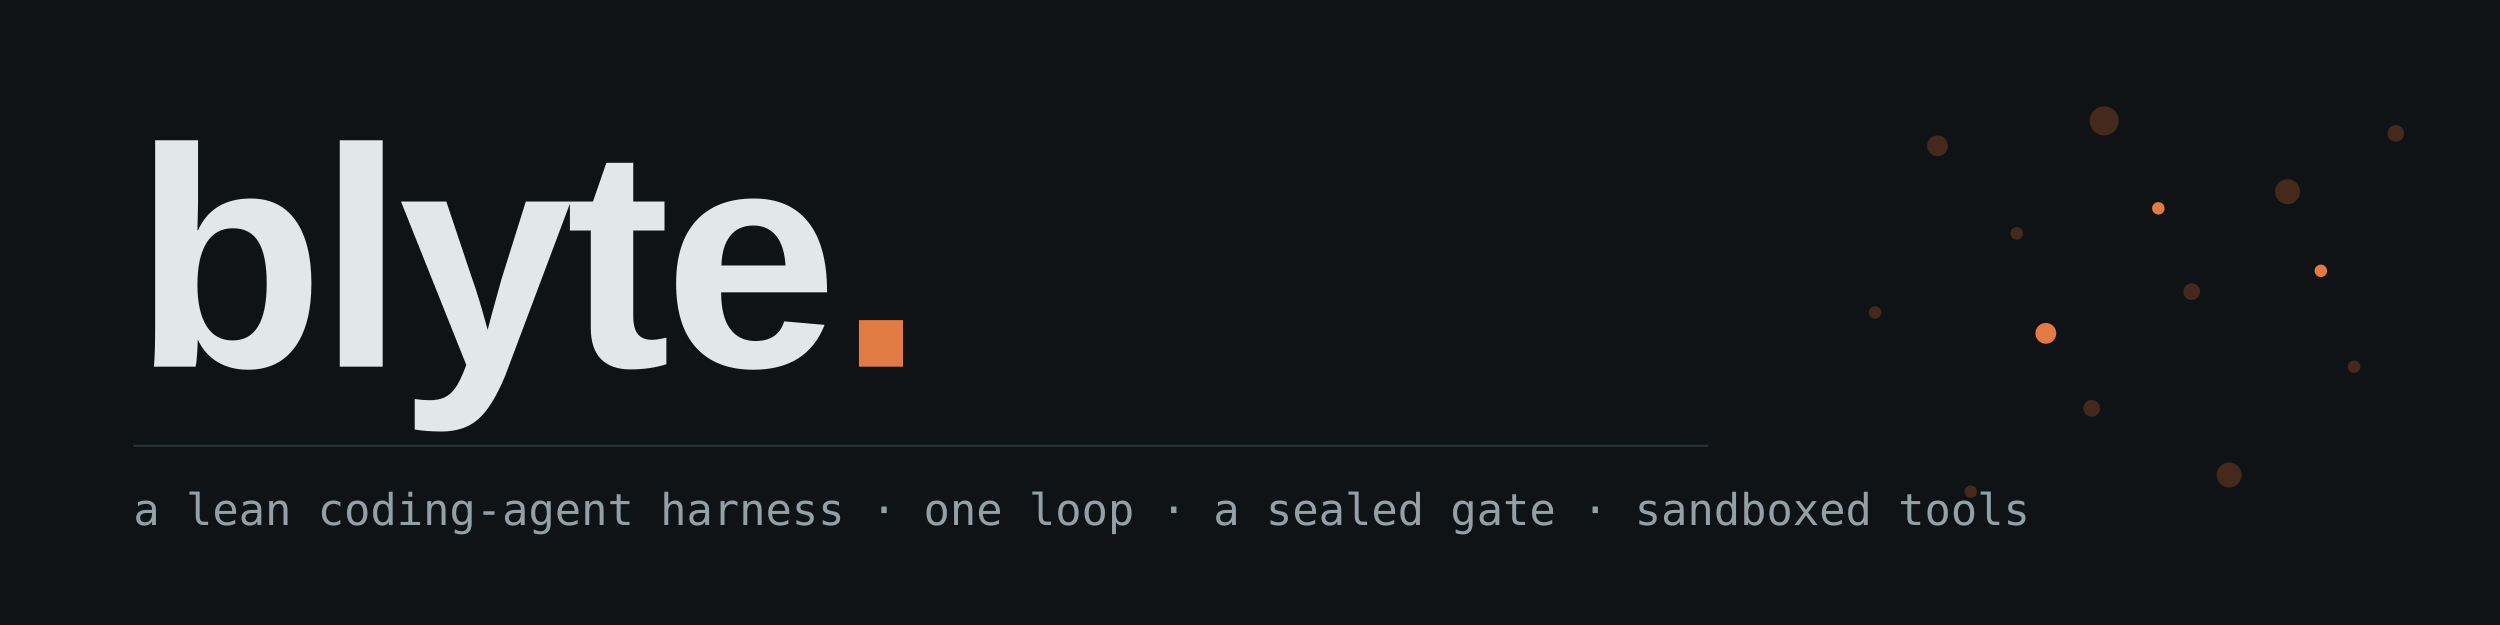
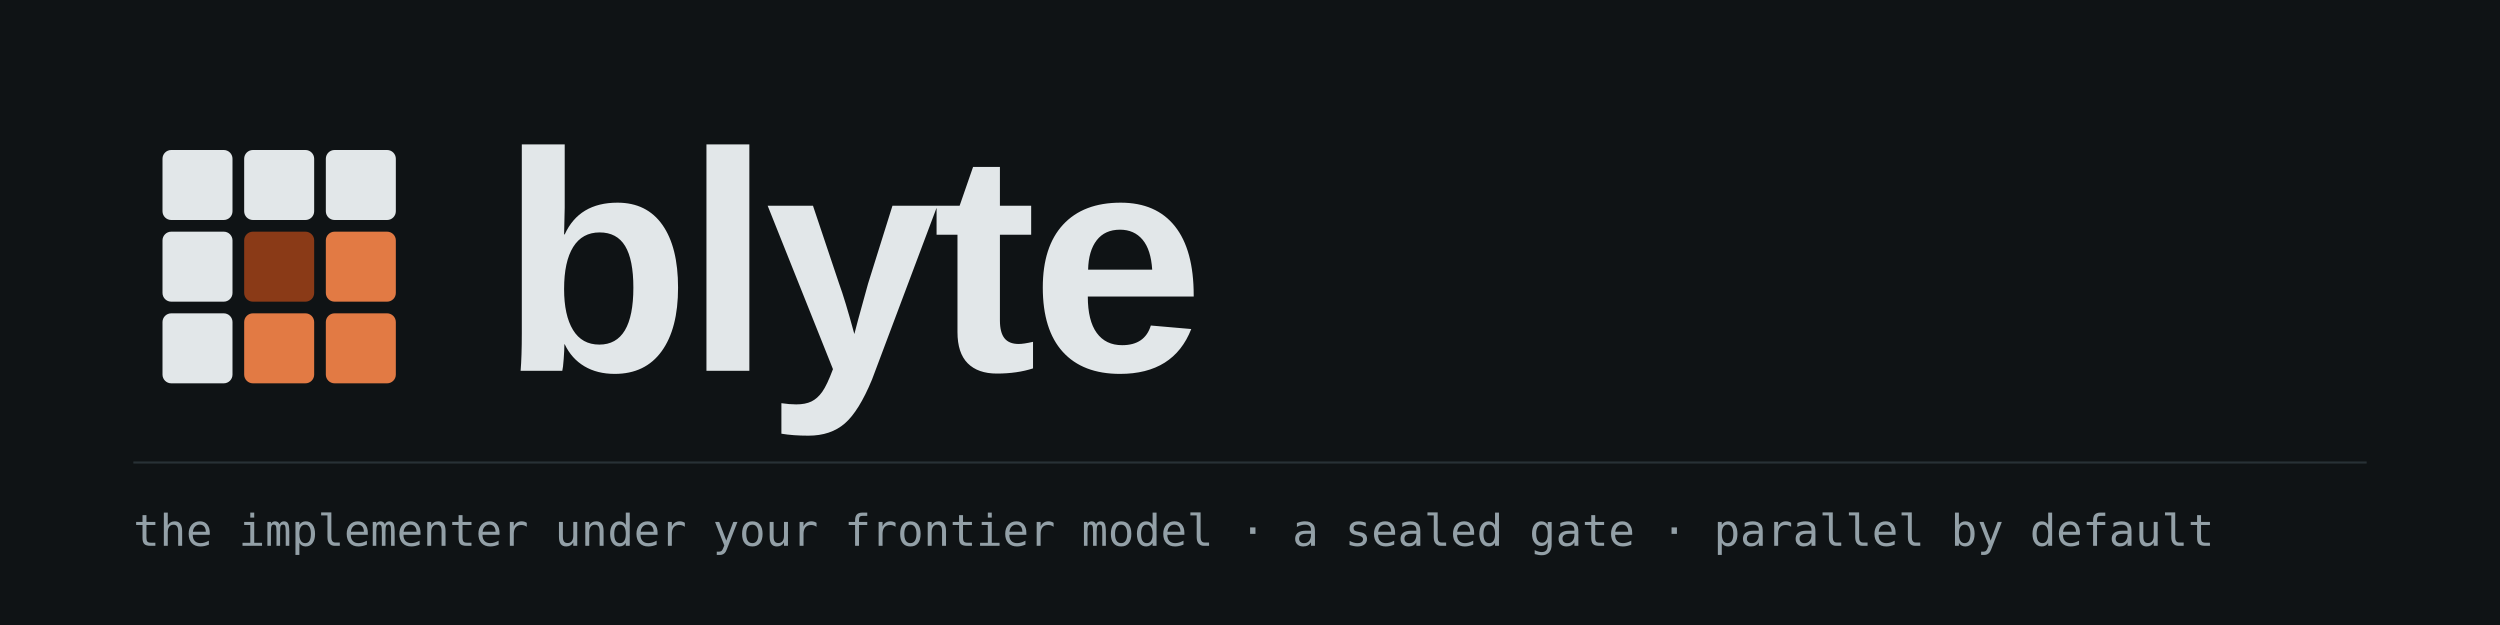
<svg xmlns="http://www.w3.org/2000/svg" width="1200" height="300" viewBox="0 0 1200 300" role="img" aria-label="blyte: a lean coding-agent harness">
  <rect width="1200" height="300" fill="#0F1315" />
-   <g fill="#4A2B1D" opacity=".9">
-     <circle cx="930" cy="70" r="5" />
-     <circle cx="968" cy="112" r="3" />
-     <circle cx="1010" cy="58" r="7" />
-     <circle cx="1052" cy="140" r="4" />
-     <circle cx="1098" cy="92" r="6" />
-     <circle cx="1130" cy="176" r="3" />
-     <circle cx="1004" cy="196" r="4" />
-     <circle cx="1070" cy="228" r="6" />
-     <circle cx="946" cy="236" r="3" />
-     <circle cx="1150" cy="64" r="4" />
-     <circle cx="900" cy="150" r="3" />
+   <g transform="translate(64 58) scale(1.4)">
+     <rect x="10" y="10" width="24" height="24" rx="3" fill="#E2E7E9" />
+     <rect x="38" y="10" width="24" height="24" rx="3" fill="#E2E7E9" />
+     <rect x="66" y="10" width="24" height="24" rx="3" fill="#E2E7E9" />
+     <rect x="10" y="38" width="24" height="24" rx="3" fill="#E2E7E9" />
+     <rect x="38" y="38" width="24" height="24" rx="3" fill="#8A3A17" />
+     <rect x="66" y="38" width="24" height="24" rx="3" fill="#E27A44" />
+     <rect x="10" y="66" width="24" height="24" rx="3" fill="#E2E7E9" />
+     <rect x="38" y="66" width="24" height="24" rx="3" fill="#E27A44" />
+     <rect x="66" y="66" width="24" height="24" rx="3" fill="#E27A44" />
  </g>
-   <g fill="#E27A44">
-     <circle cx="1036" cy="100" r="3" />
-     <circle cx="982" cy="160" r="5" />
-     <circle cx="1114" cy="130" r="3" />
-   </g>
-   <text x="64" y="176" font-family="Archivo, 'Helvetica Neue', Arial, sans-serif" font-weight="900" font-size="150" letter-spacing="-3" fill="#E2E7E9">blyte<tspan fill="#E27A44">.</tspan>
-   </text>
-   <line x1="64" y1="214" x2="820" y2="214" stroke="#283136" stroke-width="1" />
-   <text x="64" y="252" font-family="'IBM Plex Mono', ui-monospace, Menlo, monospace" font-size="21" fill="#93A0A7">a lean coding-agent harness · one loop · a sealed gate · sandboxed tools</text>
+   <text x="240" y="178" font-family="Archivo, 'Helvetica Neue', Arial, sans-serif" font-weight="900" font-size="150" letter-spacing="-3" fill="#E2E7E9">blyte</text>
+   <line x1="64" y1="222" x2="1136" y2="222" stroke="#283136" stroke-width="1" />
+   <text x="64" y="262" font-family="'IBM Plex Mono', ui-monospace, Menlo, monospace" font-size="21" fill="#93A0A7">the implementer under your frontier model · a sealed gate · parallel by default</text>
</svg>
